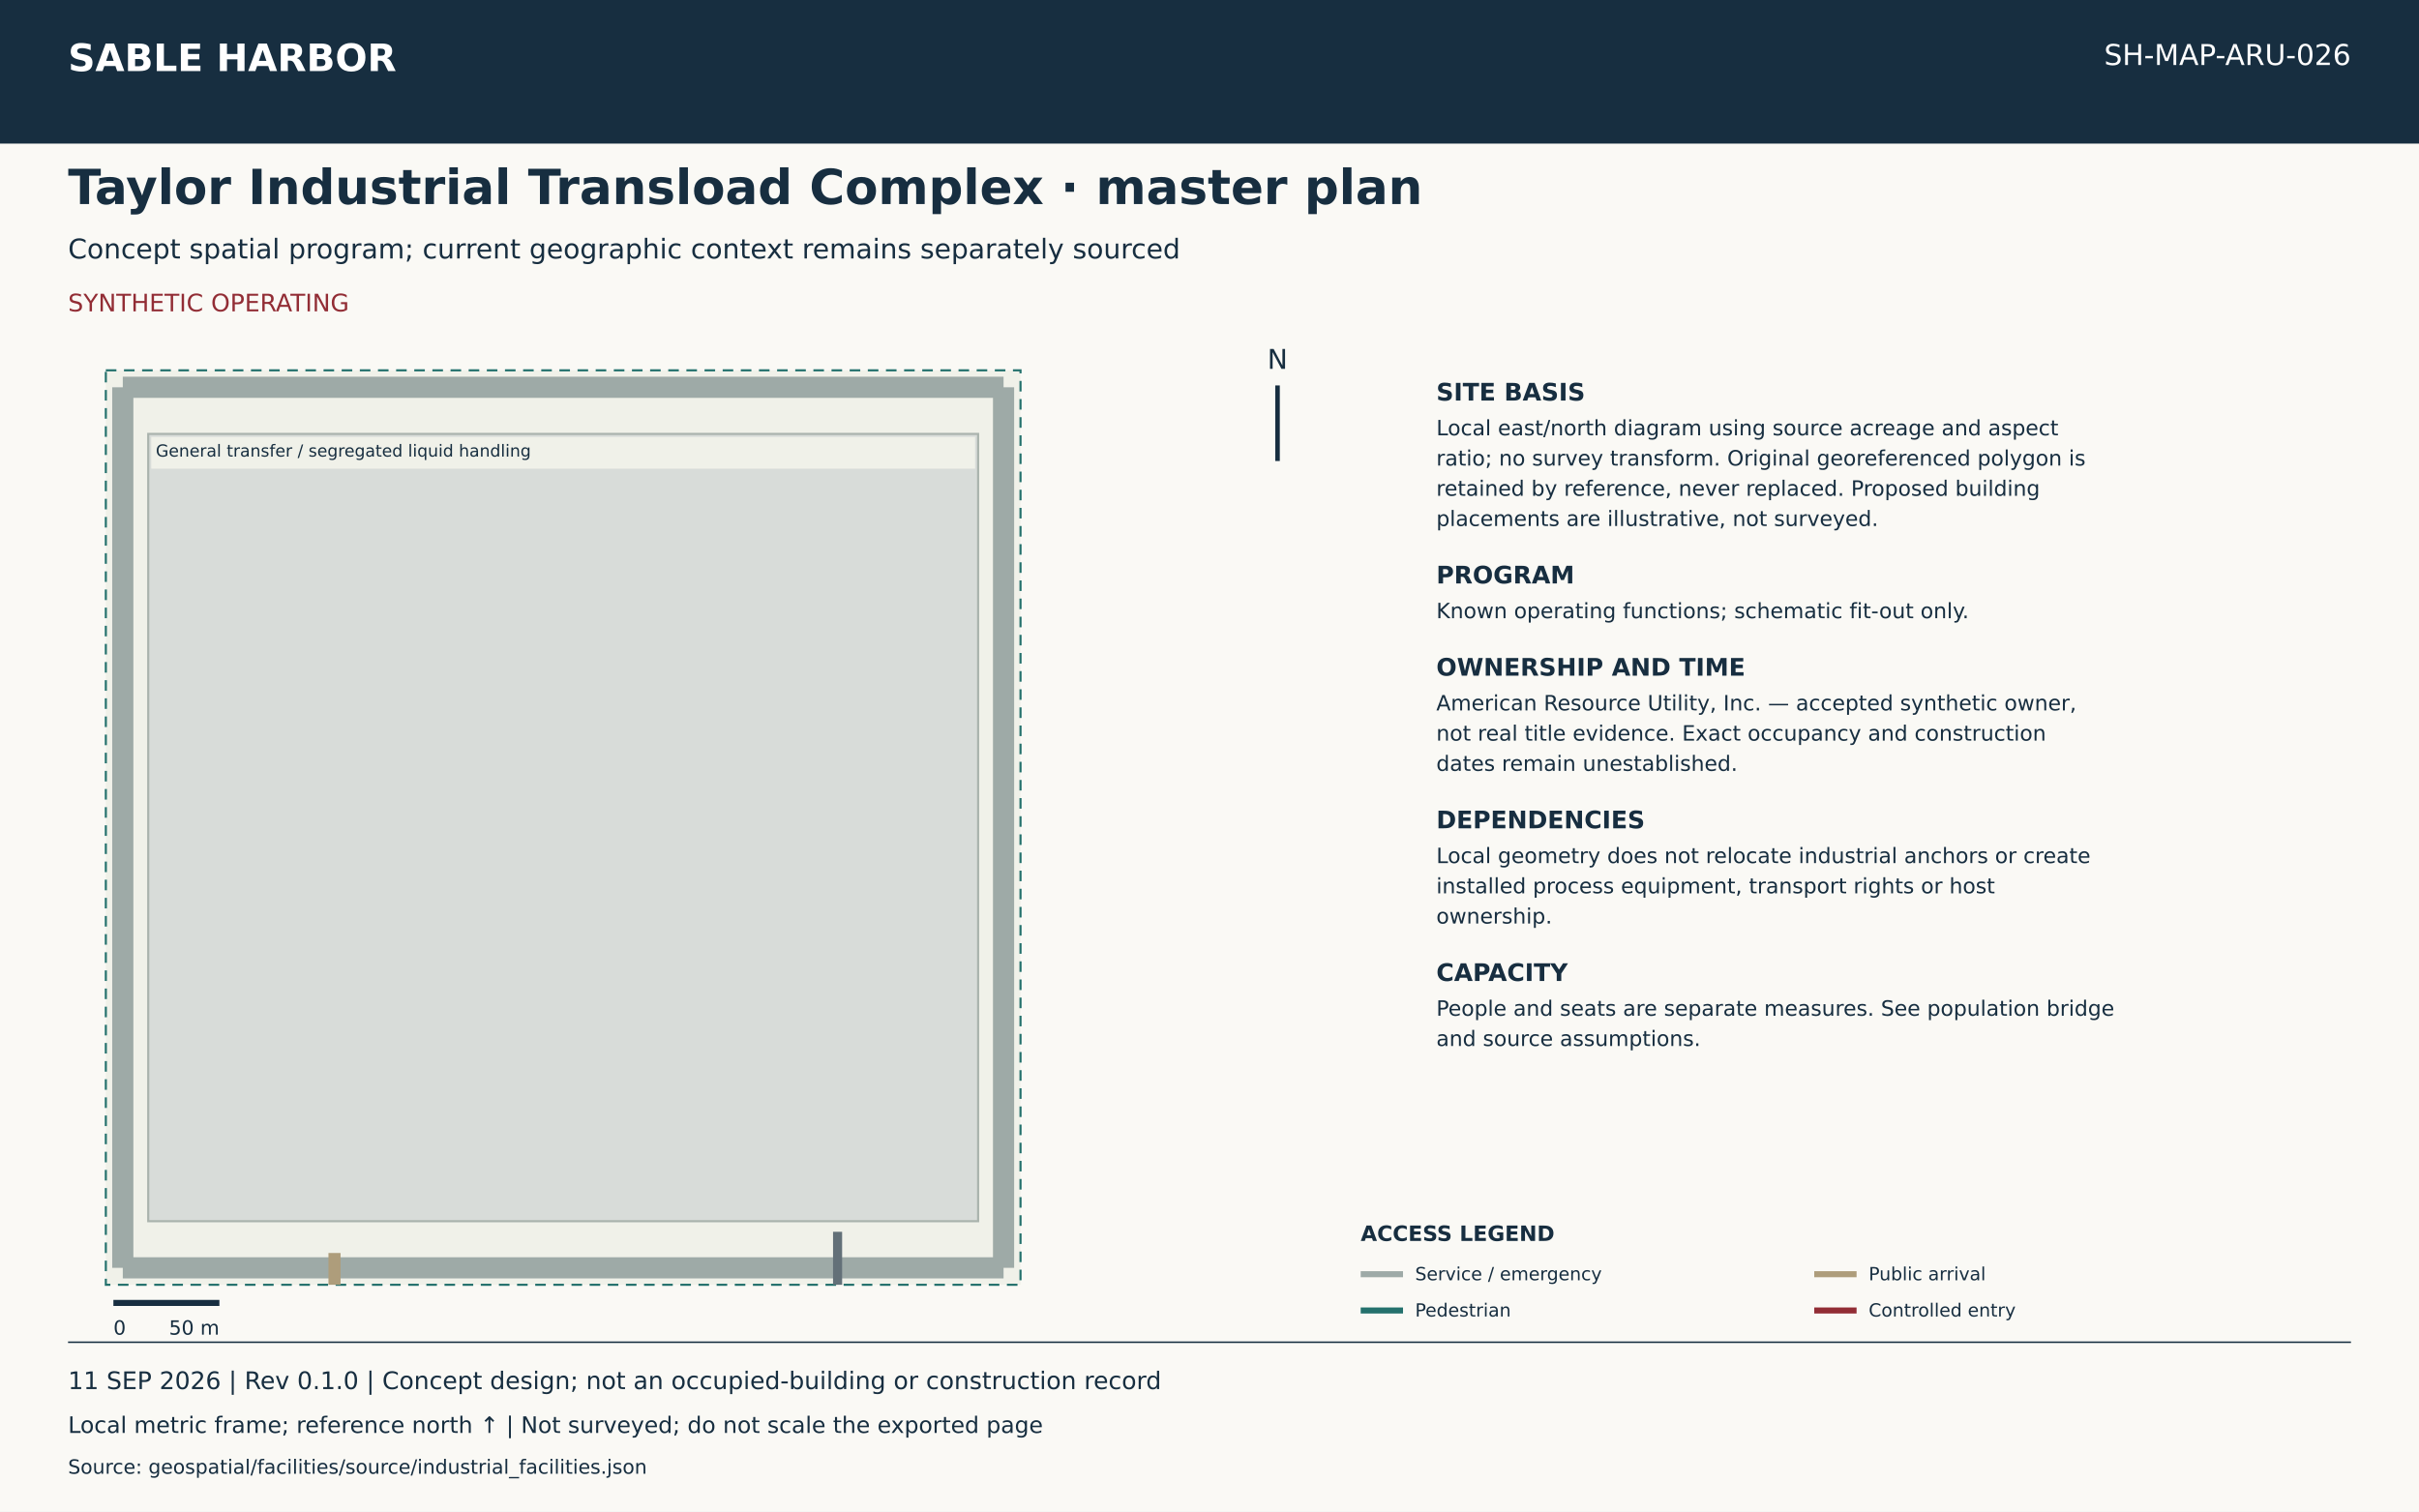
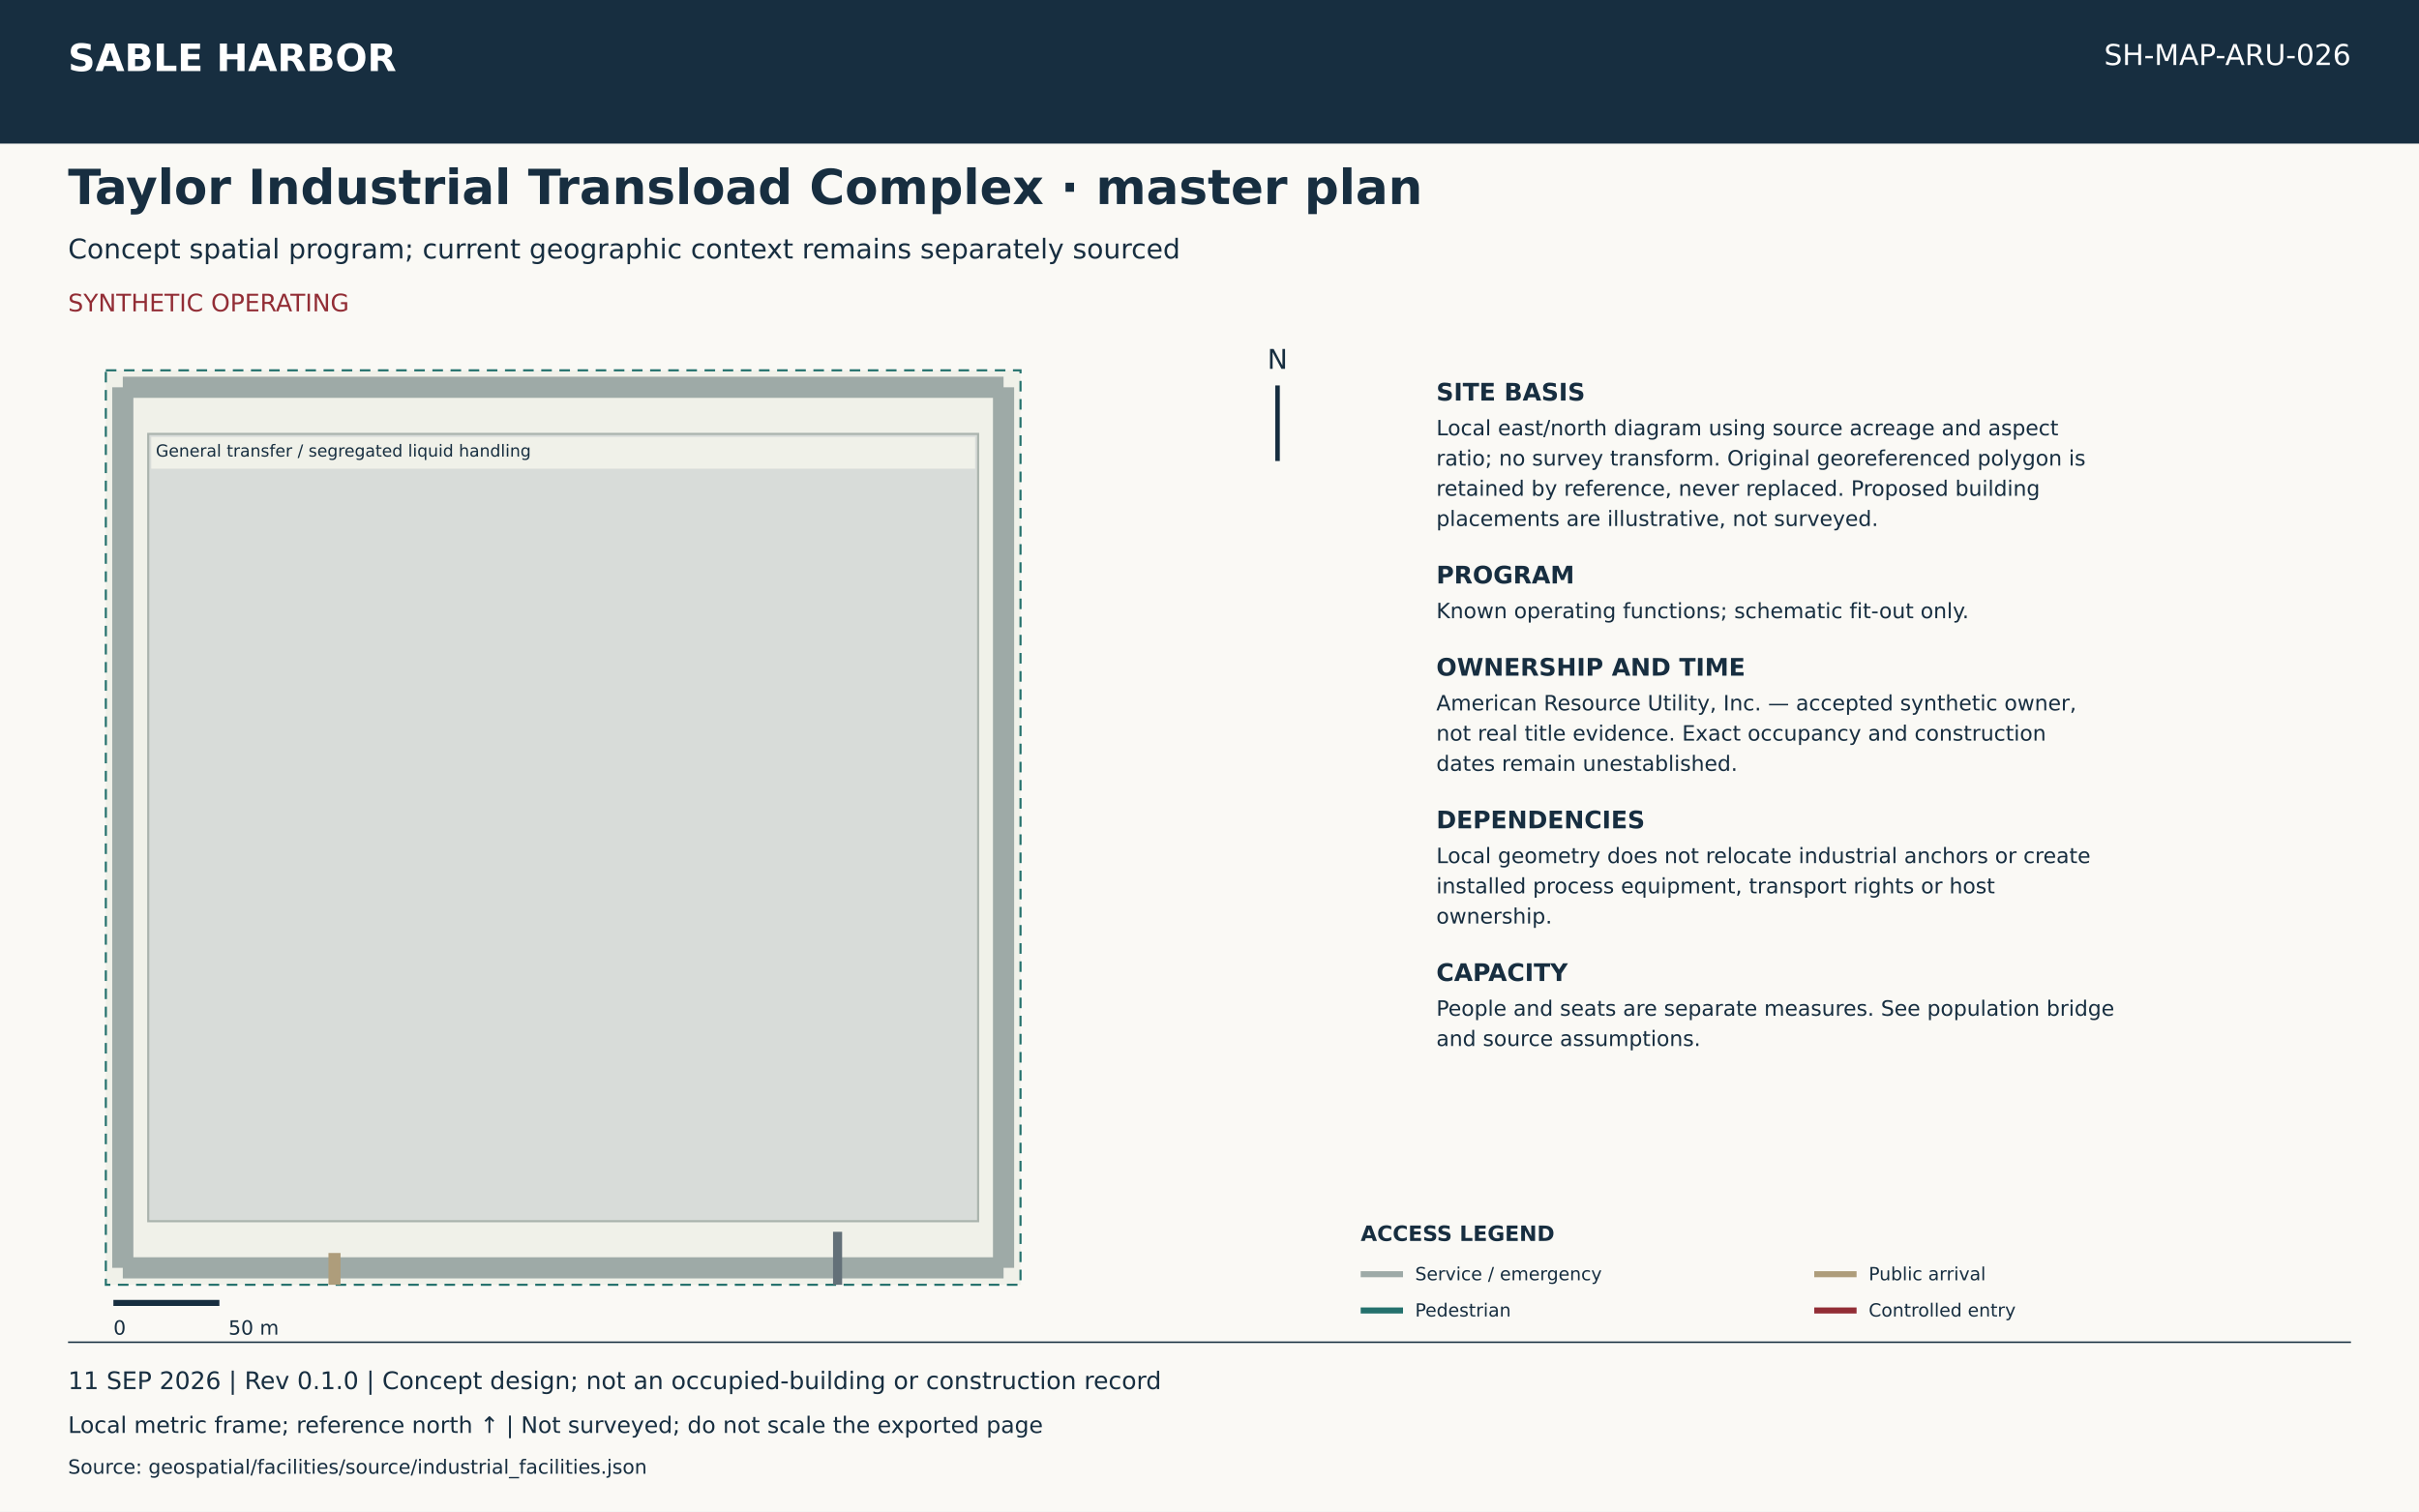
<svg xmlns="http://www.w3.org/2000/svg" width="1600" height="1000" viewBox="0 0 1600 1000">
  <style>text{font-family:DejaVu Sans,sans-serif;fill:#172e40} .muted{fill:#637078}</style>
  <rect x="0" y="0" width="1600" height="1000" fill="#faf9f5" stroke="none" stroke-width="1" />
  <rect x="0" y="0" width="1600" height="95" fill="#172e40" stroke="none" stroke-width="1" />
  <text x="45" y="47" font-size="25" font-weight="bold" text-anchor="start" style="fill:white">SABLE HARBOR</text>
  <text x="1555" y="43" font-size="19" font-weight="normal" text-anchor="end" style="fill:white">SH-MAP-ARU-026</text>
  <text x="45" y="135" font-size="32" font-weight="bold" text-anchor="start" style="fill:#172e40">Taylor Industrial Transload Complex · master plan</text>
  <text x="45" y="171" font-size="18" font-weight="normal" text-anchor="start" style="fill:#172e40">Concept spatial program; current geographic context remains separately sourced</text>
  <text x="45" y="206" font-size="16" font-weight="normal" text-anchor="start" style="fill:#922d35">SYNTHETIC OPERATING</text>
  <path d="M45,888 L1555,888" fill="none" stroke="#172e40" stroke-width="1" />
  <text x="45" y="919" font-size="16" font-weight="normal" text-anchor="start" style="fill:#172e40">11 SEP 2026  |  Rev 0.1.0  |  Concept design; not an occupied-building or construction record</text>
  <text x="45" y="948" font-size="15" font-weight="normal" text-anchor="start" style="fill:#172e40">Local metric frame; reference north ↑  |  Not surveyed; do not scale the exported page</text>
  <text x="45" y="975" font-size="13" font-weight="normal" text-anchor="start" style="fill:#172e40">Source: geospatial/facilities/source/industrial_facilities.json</text>
  <rect x="70" y="245" width="605" height="605" fill="#f0f1e9" stroke="#24716d" stroke-width="1.4" stroke-dasharray="7 5" />
  <rect x="98.044" y="287.067" width="548.911" height="520.866" fill="#d8dcd9" stroke="#aab3ad" stroke-width="1.4" />
  <path d="M81.218,838.782 L663.782,838.782" fill="none" stroke="#9eaaa7" stroke-width="14" />
  <path d="M663.782,838.782 L663.782,256.218" fill="none" stroke="#9eaaa7" stroke-width="14" />
  <path d="M663.782,256.218 L81.218,256.218" fill="none" stroke="#9eaaa7" stroke-width="14" />
  <path d="M81.218,256.218 L81.218,838.782" fill="none" stroke="#9eaaa7" stroke-width="14" />
  <path d="M221.25,850 L221.25,828.967" fill="none" stroke="#ae9d7b" stroke-width="8" />
  <path d="M554,850 L554,814.944" fill="none" stroke="#637078" stroke-width="6" />
  <rect x="100.045" y="289.067" width="544.911" height="21" fill="#f0f1e9" stroke="none" stroke-width="1" />
  <text x="103.045" y="302.067" font-size="11" font-weight="normal" text-anchor="start" style="fill:#172e40">General transfer / segregated liquid handling</text>
  <path d="M845,305 L845,255" fill="none" stroke="#172e40" stroke-width="3" />
  <text x="845" y="244" font-size="18" font-weight="normal" text-anchor="middle" style="fill:#172e40">N</text>
  <path d="M75,862 L145.111,862" fill="none" stroke="#172e40" stroke-width="4" />
  <text x="75" y="883" font-size="13" font-weight="normal" text-anchor="start" style="fill:#172e40">0</text>
-   <text x="145.111" y="883" font-size="13" font-weight="normal" text-anchor="end" style="fill:#172e40">50 m</text>
+   <text x="151.111" y="883" font-size="13" font-weight="normal" text-anchor="start" style="fill:#172e40">50 m</text>
  <text x="950" y="265" font-size="16" font-weight="bold" text-anchor="start" style="fill:#172e40">SITE BASIS</text>
  <text x="950" y="288" font-size="14" font-weight="normal" text-anchor="start" style="fill:#172e40">Local east/north diagram using source acreage and aspect</text>
  <text x="950" y="308" font-size="14" font-weight="normal" text-anchor="start" style="fill:#172e40">ratio; no survey transform. Original georeferenced polygon is</text>
  <text x="950" y="328" font-size="14" font-weight="normal" text-anchor="start" style="fill:#172e40">retained by reference, never replaced. Proposed building</text>
  <text x="950" y="348" font-size="14" font-weight="normal" text-anchor="start" style="fill:#172e40">placements are illustrative, not surveyed.</text>
  <text x="950" y="386" font-size="16" font-weight="bold" text-anchor="start" style="fill:#172e40">PROGRAM</text>
  <text x="950" y="409" font-size="14" font-weight="normal" text-anchor="start" style="fill:#172e40">Known operating functions; schematic fit-out only.</text>
  <text x="950" y="447" font-size="16" font-weight="bold" text-anchor="start" style="fill:#172e40">OWNERSHIP AND TIME</text>
  <text x="950" y="470" font-size="14" font-weight="normal" text-anchor="start" style="fill:#172e40">American Resource Utility, Inc. — accepted synthetic owner,</text>
  <text x="950" y="490" font-size="14" font-weight="normal" text-anchor="start" style="fill:#172e40">not real title evidence. Exact occupancy and construction</text>
  <text x="950" y="510" font-size="14" font-weight="normal" text-anchor="start" style="fill:#172e40">dates remain unestablished.</text>
  <text x="950" y="548" font-size="16" font-weight="bold" text-anchor="start" style="fill:#172e40">DEPENDENCIES</text>
  <text x="950" y="571" font-size="14" font-weight="normal" text-anchor="start" style="fill:#172e40">Local geometry does not relocate industrial anchors or create</text>
  <text x="950" y="591" font-size="14" font-weight="normal" text-anchor="start" style="fill:#172e40">installed process equipment, transport rights or host</text>
  <text x="950" y="611" font-size="14" font-weight="normal" text-anchor="start" style="fill:#172e40">ownership.</text>
  <text x="950" y="649" font-size="16" font-weight="bold" text-anchor="start" style="fill:#172e40">CAPACITY</text>
  <text x="950" y="672" font-size="14" font-weight="normal" text-anchor="start" style="fill:#172e40">People and seats are separate measures. See population bridge</text>
  <text x="950" y="692" font-size="14" font-weight="normal" text-anchor="start" style="fill:#172e40">and source assumptions.</text>
  <text x="900" y="821" font-size="14" font-weight="bold" text-anchor="start" style="fill:#172e40">ACCESS LEGEND</text>
  <path d="M900,843 L928,843" fill="none" stroke="#9eaaa7" stroke-width="4" />
  <text x="936" y="847" font-size="12" font-weight="normal" text-anchor="start" style="fill:#172e40">Service / emergency</text>
  <path d="M1200,843 L1228,843" fill="none" stroke="#ae9d7b" stroke-width="4" />
  <text x="1236" y="847" font-size="12" font-weight="normal" text-anchor="start" style="fill:#172e40">Public arrival</text>
  <path d="M900,867 L928,867" fill="none" stroke="#24716d" stroke-width="4" />
  <text x="936" y="871" font-size="12" font-weight="normal" text-anchor="start" style="fill:#172e40">Pedestrian</text>
  <path d="M1200,867 L1228,867" fill="none" stroke="#922d35" stroke-width="4" />
  <text x="1236" y="871" font-size="12" font-weight="normal" text-anchor="start" style="fill:#172e40">Controlled entry</text>
</svg>
